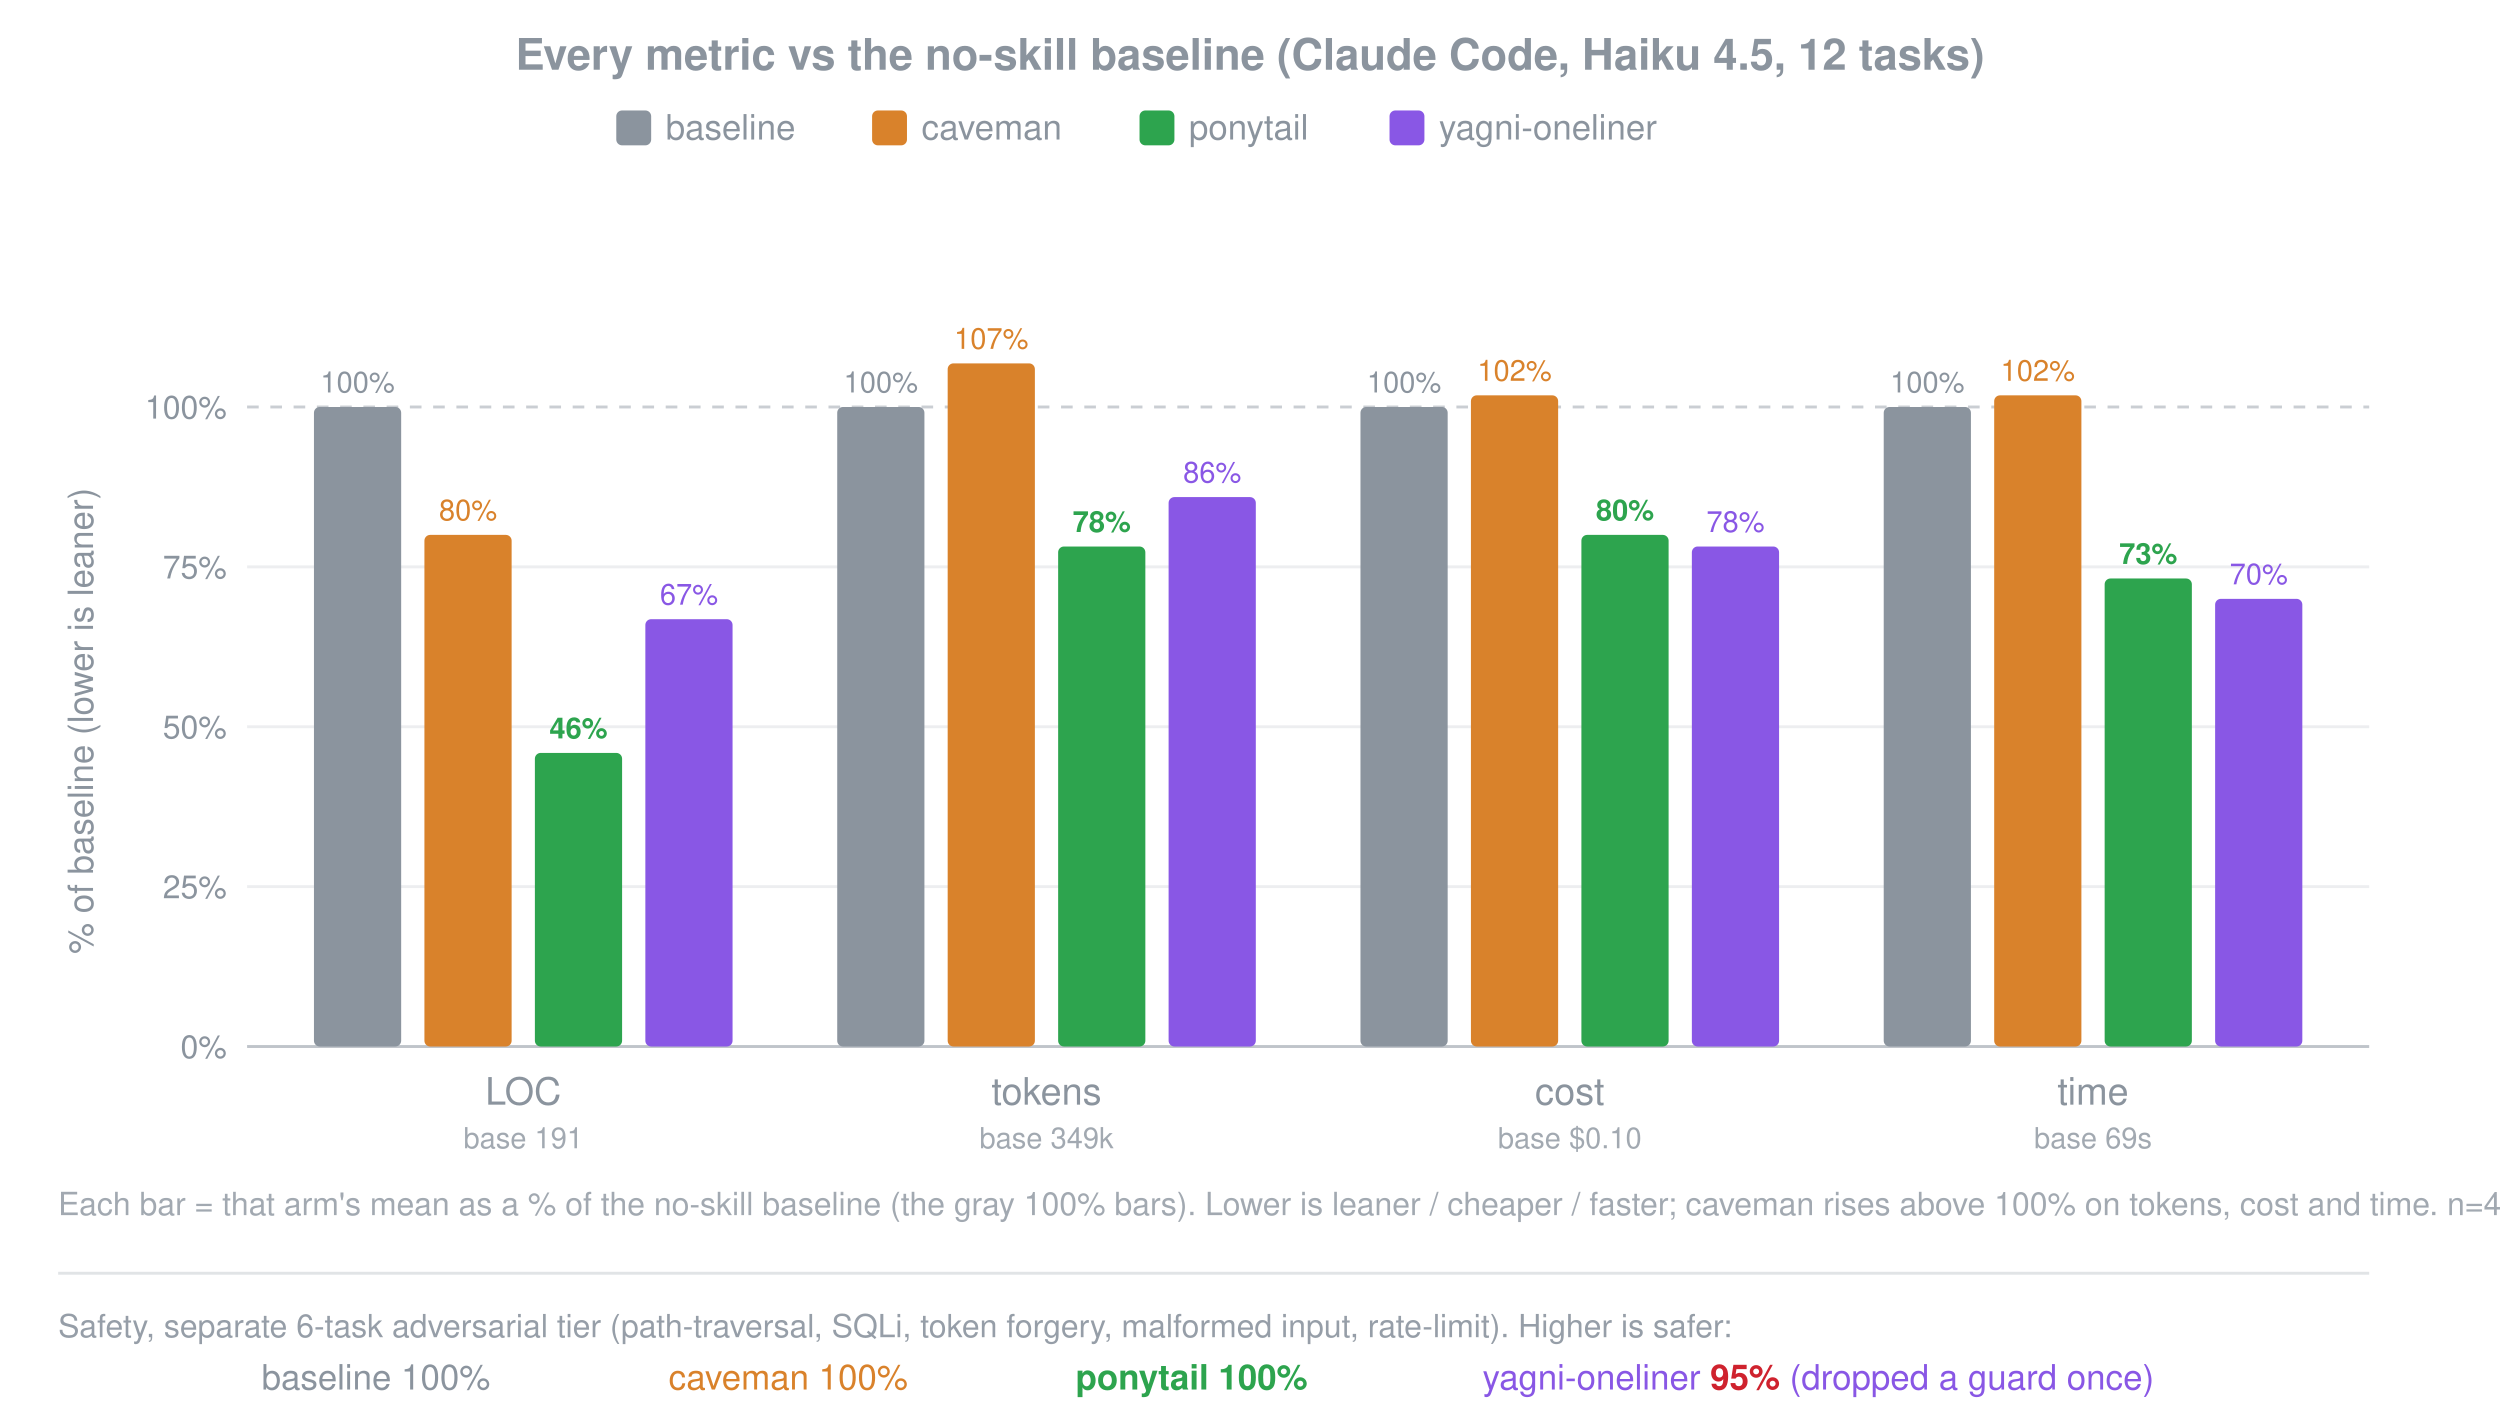
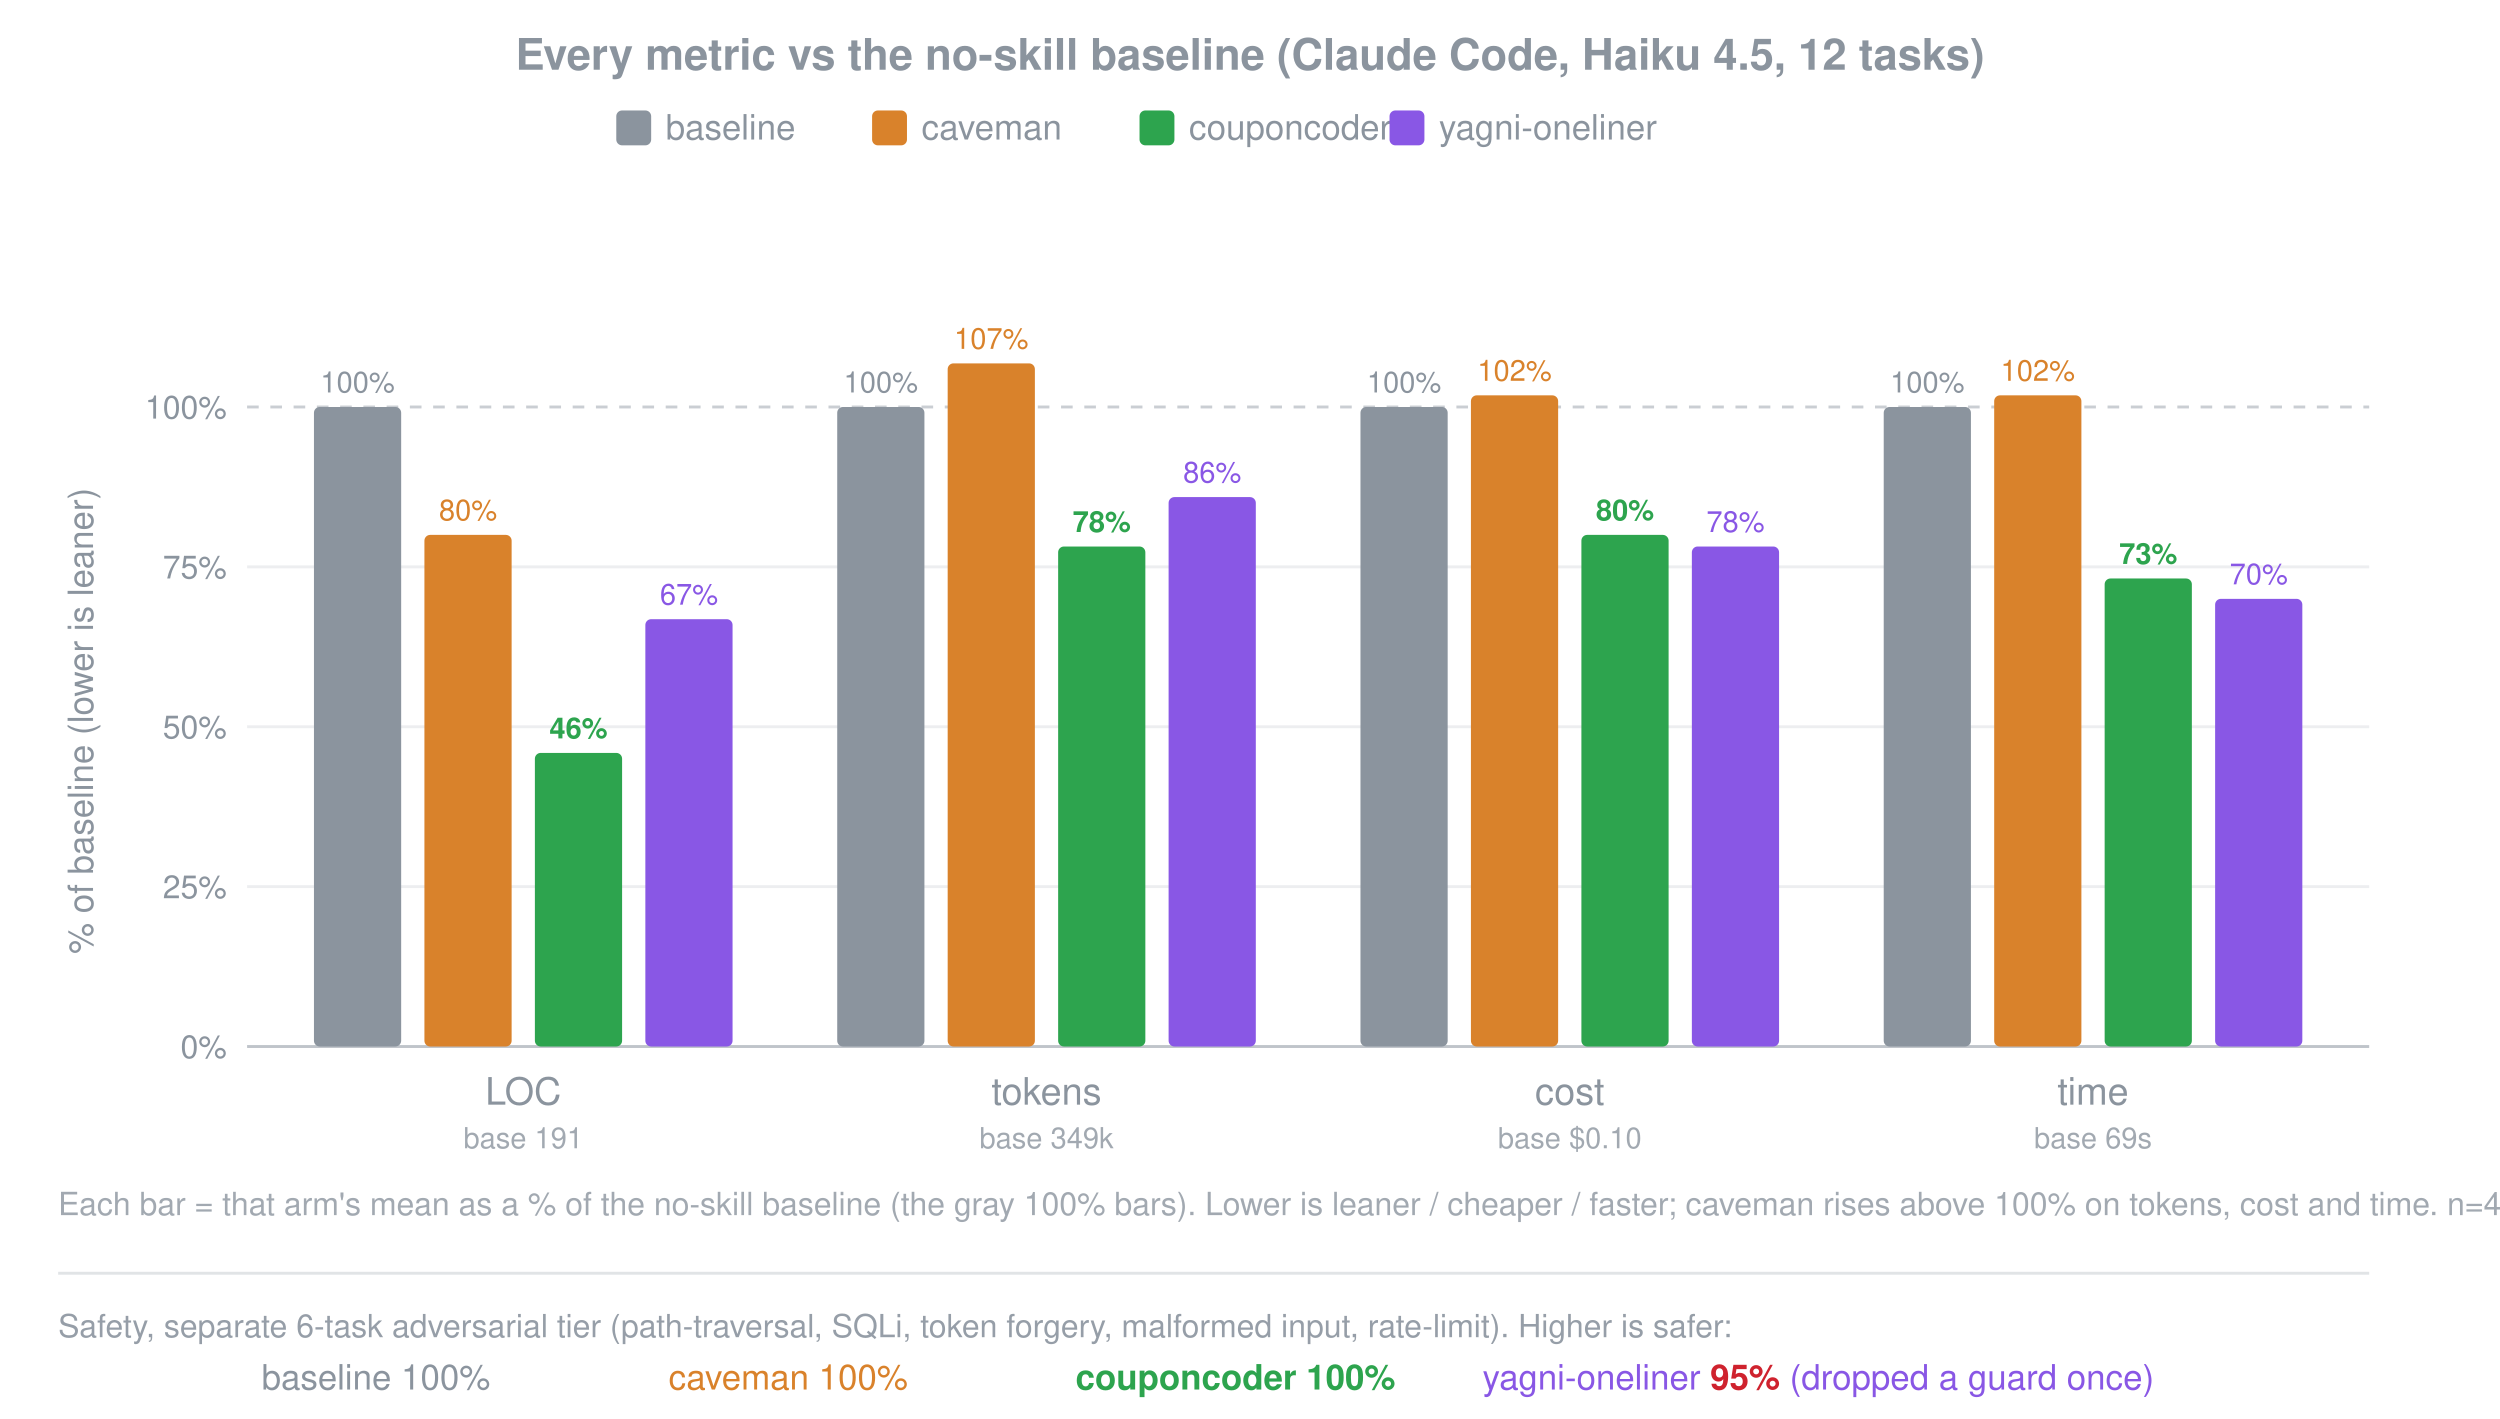
<svg xmlns="http://www.w3.org/2000/svg" viewBox="0 0 860 488" font-family="-apple-system, 'Segoe UI', Helvetica, Arial, sans-serif">
  <text x="430" y="24" font-size="15" font-weight="600" fill="#8b949e" text-anchor="middle">Every metric vs the no-skill baseline (Claude Code, Haiku 4.5, 12 tasks)</text>
  <rect x="212" y="38" width="12" height="12" rx="2" fill="#8b949e" />
  <text x="229" y="48" font-size="12" fill="#8b949e">baseline</text>
  <rect x="300" y="38" width="12" height="12" rx="2" fill="#d9822b" />
  <text x="317" y="48" font-size="12" fill="#8b949e">caveman</text>
  <rect x="392" y="38" width="12" height="12" rx="2" fill="#2da44e" />
-   <text x="409" y="48" font-size="12" fill="#8b949e">ponytail</text>
+   <text x="409" y="48" font-size="12" fill="#8b949e">couponcoder</text>
  <rect x="478" y="38" width="12" height="12" rx="2" fill="#8957e5" />
  <text x="495" y="48" font-size="12" fill="#8b949e">yagni-oneliner</text>
  <text x="32" y="248" font-size="12" fill="#8b949e" text-anchor="middle" transform="rotate(-90 32 248)">% of baseline (lower is leaner)</text>
  <line x1="85" y1="360" x2="815" y2="360" stroke="#8b949e" stroke-opacity="0.55" />
  <line x1="85" y1="305" x2="815" y2="305" stroke="#8b949e" stroke-opacity="0.16" />
  <line x1="85" y1="250" x2="815" y2="250" stroke="#8b949e" stroke-opacity="0.16" />
  <line x1="85" y1="195" x2="815" y2="195" stroke="#8b949e" stroke-opacity="0.16" />
  <line x1="85" y1="140" x2="815" y2="140" stroke="#8b949e" stroke-opacity="0.45" stroke-dasharray="4 4" />
  <text x="78" y="364" font-size="11" fill="#8b949e" text-anchor="end">0%</text>
  <text x="78" y="309" font-size="11" fill="#8b949e" text-anchor="end">25%</text>
  <text x="78" y="254" font-size="11" fill="#8b949e" text-anchor="end">50%</text>
  <text x="78" y="199" font-size="11" fill="#8b949e" text-anchor="end">75%</text>
  <text x="78" y="144" font-size="11" fill="#8b949e" text-anchor="end">100%</text>
  <rect x="108" y="140" width="30" height="220" rx="2" fill="#8b949e" />
  <text x="123" y="135" font-size="10" fill="#8b949e" text-anchor="middle">100%</text>
  <rect x="146" y="184" width="30" height="176" rx="2" fill="#d9822b" />
  <text x="161" y="179" font-size="10" fill="#d9822b" text-anchor="middle">80%</text>
  <rect x="184" y="259" width="30" height="101" rx="2" fill="#2da44e" />
  <text x="199" y="254" font-size="10" font-weight="600" fill="#2da44e" text-anchor="middle">46%</text>
  <rect x="222" y="213" width="30" height="147" rx="2" fill="#8957e5" />
  <text x="237" y="208" font-size="10" fill="#8957e5" text-anchor="middle">67%</text>
  <text x="180" y="380" font-size="13" fill="#8b949e" text-anchor="middle">LOC</text>
  <text x="180" y="395" font-size="10" fill="#8b949e" opacity="0.8" text-anchor="middle">base 191</text>
  <rect x="288" y="140" width="30" height="220" rx="2" fill="#8b949e" />
  <text x="303" y="135" font-size="10" fill="#8b949e" text-anchor="middle">100%</text>
  <rect x="326" y="125" width="30" height="235" rx="2" fill="#d9822b" />
  <text x="341" y="120" font-size="10" fill="#d9822b" text-anchor="middle">107%</text>
  <rect x="364" y="188" width="30" height="172" rx="2" fill="#2da44e" />
  <text x="379" y="183" font-size="10" font-weight="600" fill="#2da44e" text-anchor="middle">78%</text>
  <rect x="402" y="171" width="30" height="189" rx="2" fill="#8957e5" />
  <text x="417" y="166" font-size="10" fill="#8957e5" text-anchor="middle">86%</text>
  <text x="360" y="380" font-size="13" fill="#8b949e" text-anchor="middle">tokens</text>
  <text x="360" y="395" font-size="10" fill="#8b949e" opacity="0.8" text-anchor="middle">base 349k</text>
  <rect x="468" y="140" width="30" height="220" rx="2" fill="#8b949e" />
  <text x="483" y="135" font-size="10" fill="#8b949e" text-anchor="middle">100%</text>
  <rect x="506" y="136" width="30" height="224" rx="2" fill="#d9822b" />
  <text x="521" y="131" font-size="10" fill="#d9822b" text-anchor="middle">102%</text>
  <rect x="544" y="184" width="30" height="176" rx="2" fill="#2da44e" />
  <text x="559" y="179" font-size="10" font-weight="600" fill="#2da44e" text-anchor="middle">80%</text>
  <rect x="582" y="188" width="30" height="172" rx="2" fill="#8957e5" />
  <text x="597" y="183" font-size="10" fill="#8957e5" text-anchor="middle">78%</text>
  <text x="540" y="380" font-size="13" fill="#8b949e" text-anchor="middle">cost</text>
  <text x="540" y="395" font-size="10" fill="#8b949e" opacity="0.8" text-anchor="middle">base $0.10</text>
  <rect x="648" y="140" width="30" height="220" rx="2" fill="#8b949e" />
  <text x="663" y="135" font-size="10" fill="#8b949e" text-anchor="middle">100%</text>
  <rect x="686" y="136" width="30" height="224" rx="2" fill="#d9822b" />
  <text x="701" y="131" font-size="10" fill="#d9822b" text-anchor="middle">102%</text>
  <rect x="724" y="199" width="30" height="161" rx="2" fill="#2da44e" />
  <text x="739" y="194" font-size="10" font-weight="600" fill="#2da44e" text-anchor="middle">73%</text>
  <rect x="762" y="206" width="30" height="154" rx="2" fill="#8957e5" />
  <text x="777" y="201" font-size="10" fill="#8957e5" text-anchor="middle">70%</text>
  <text x="720" y="380" font-size="13" fill="#8b949e" text-anchor="middle">time</text>
  <text x="720" y="395" font-size="10" fill="#8b949e" opacity="0.8" text-anchor="middle">base 69s</text>
  <text x="20" y="418" font-size="11" fill="#8b949e" opacity="0.8">Each bar = that arm's mean as a % of the no-skill baseline (the gray 100% bars). Lower is leaner / cheaper / faster; caveman rises above 100% on tokens, cost and time. n=4.</text>
  <line x1="20" y1="438" x2="815" y2="438" stroke="#8b949e" stroke-opacity="0.25" />
  <text x="20" y="460" font-size="11" fill="#8b949e" opacity="0.9">Safety, separate 6-task adversarial tier (path-traversal, SQLi, token forgery, malformed input, rate-limit). Higher is safer:</text>
  <text x="90" y="478" font-size="12" fill="#8b949e">baseline 100%</text>
  <text x="230" y="478" font-size="12" fill="#d9822b">caveman 100%</text>
-   <text x="370" y="478" font-size="12" font-weight="600" fill="#2da44e">ponytail 100%</text>
+   <text x="370" y="478" font-size="12" font-weight="600" fill="#2da44e">couponcoder 100%</text>
  <text x="510" y="478" font-size="12" fill="#8957e5">yagni-oneliner <tspan fill="#cf222e" font-weight="600">95%</tspan> (dropped a guard once)</text>
</svg>
